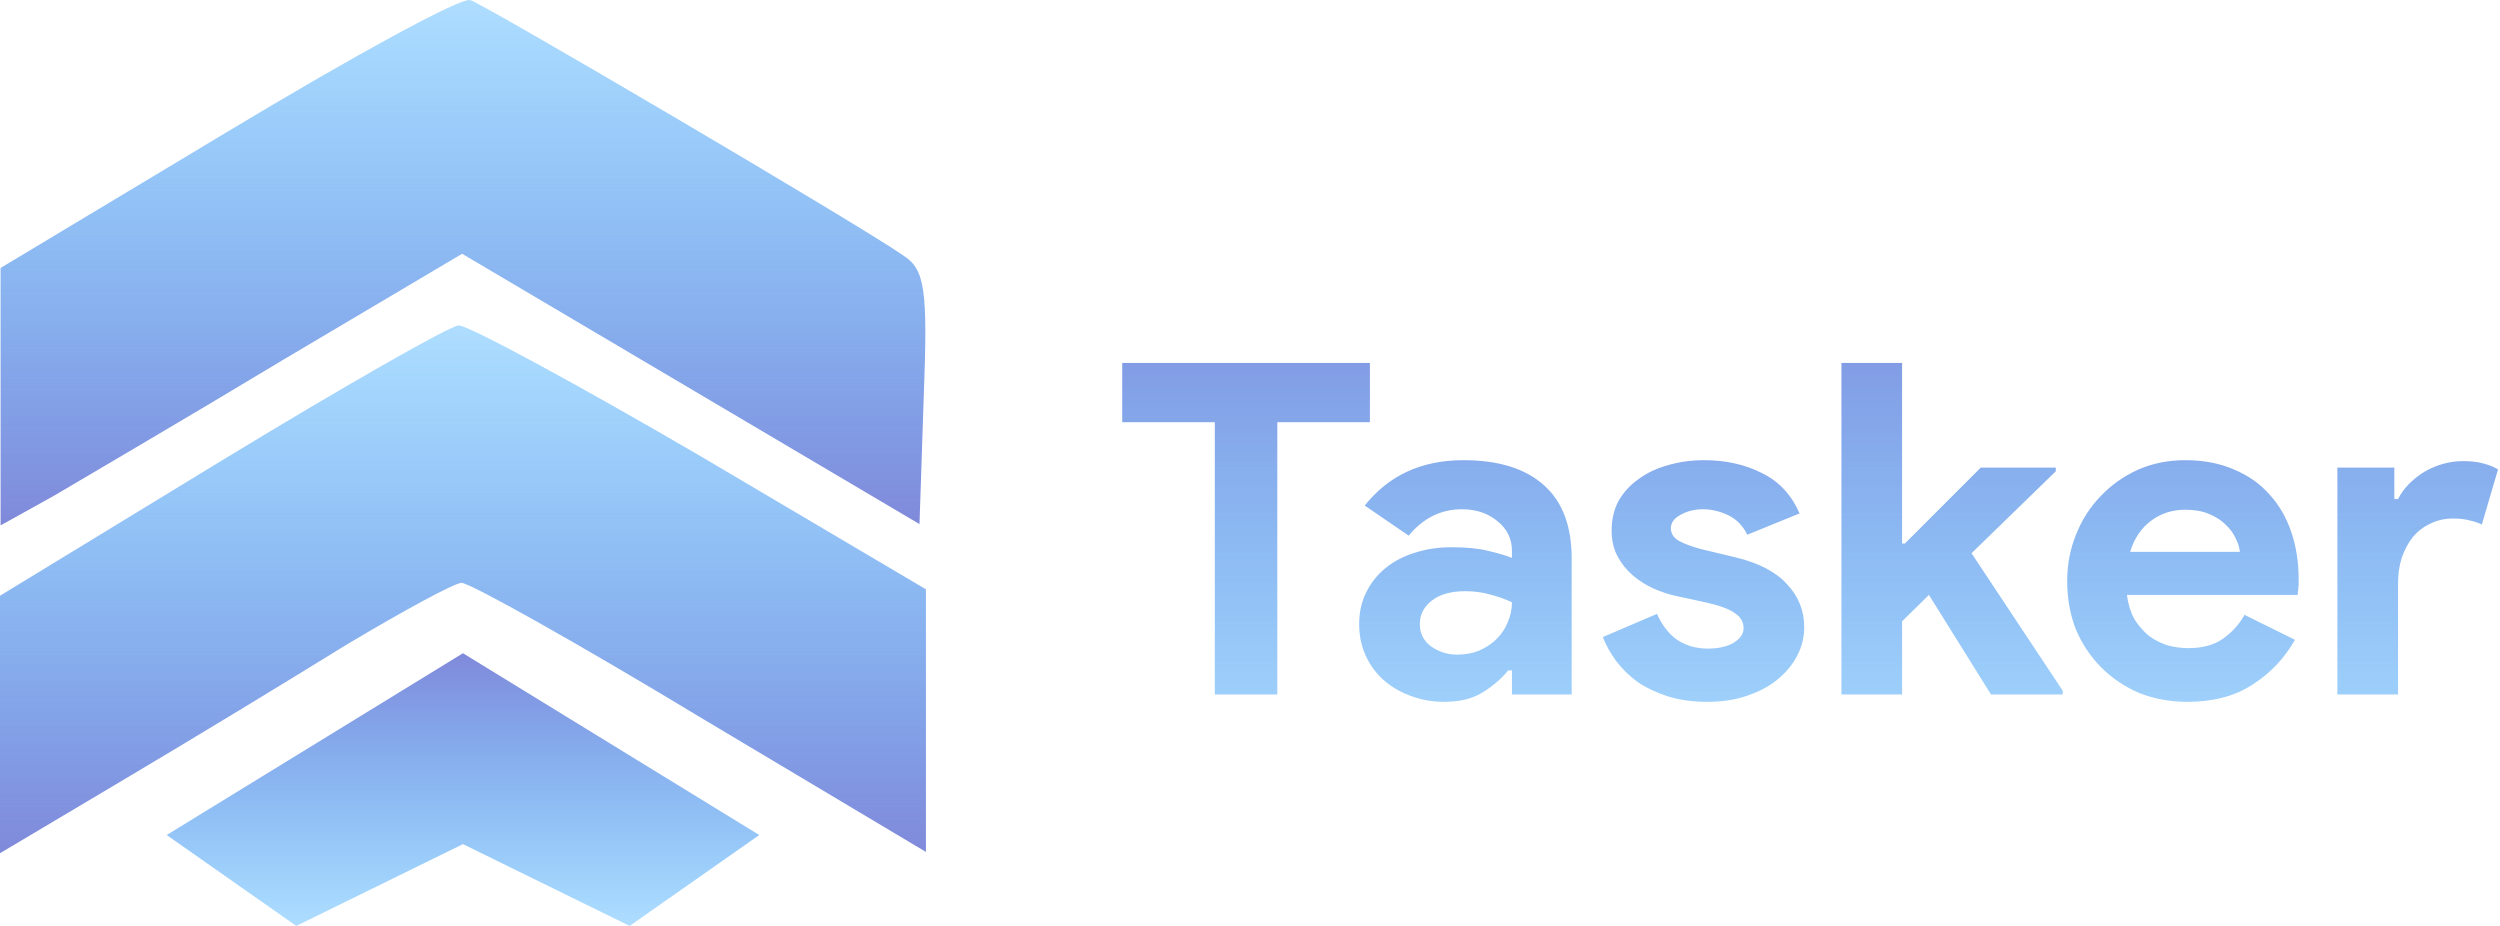
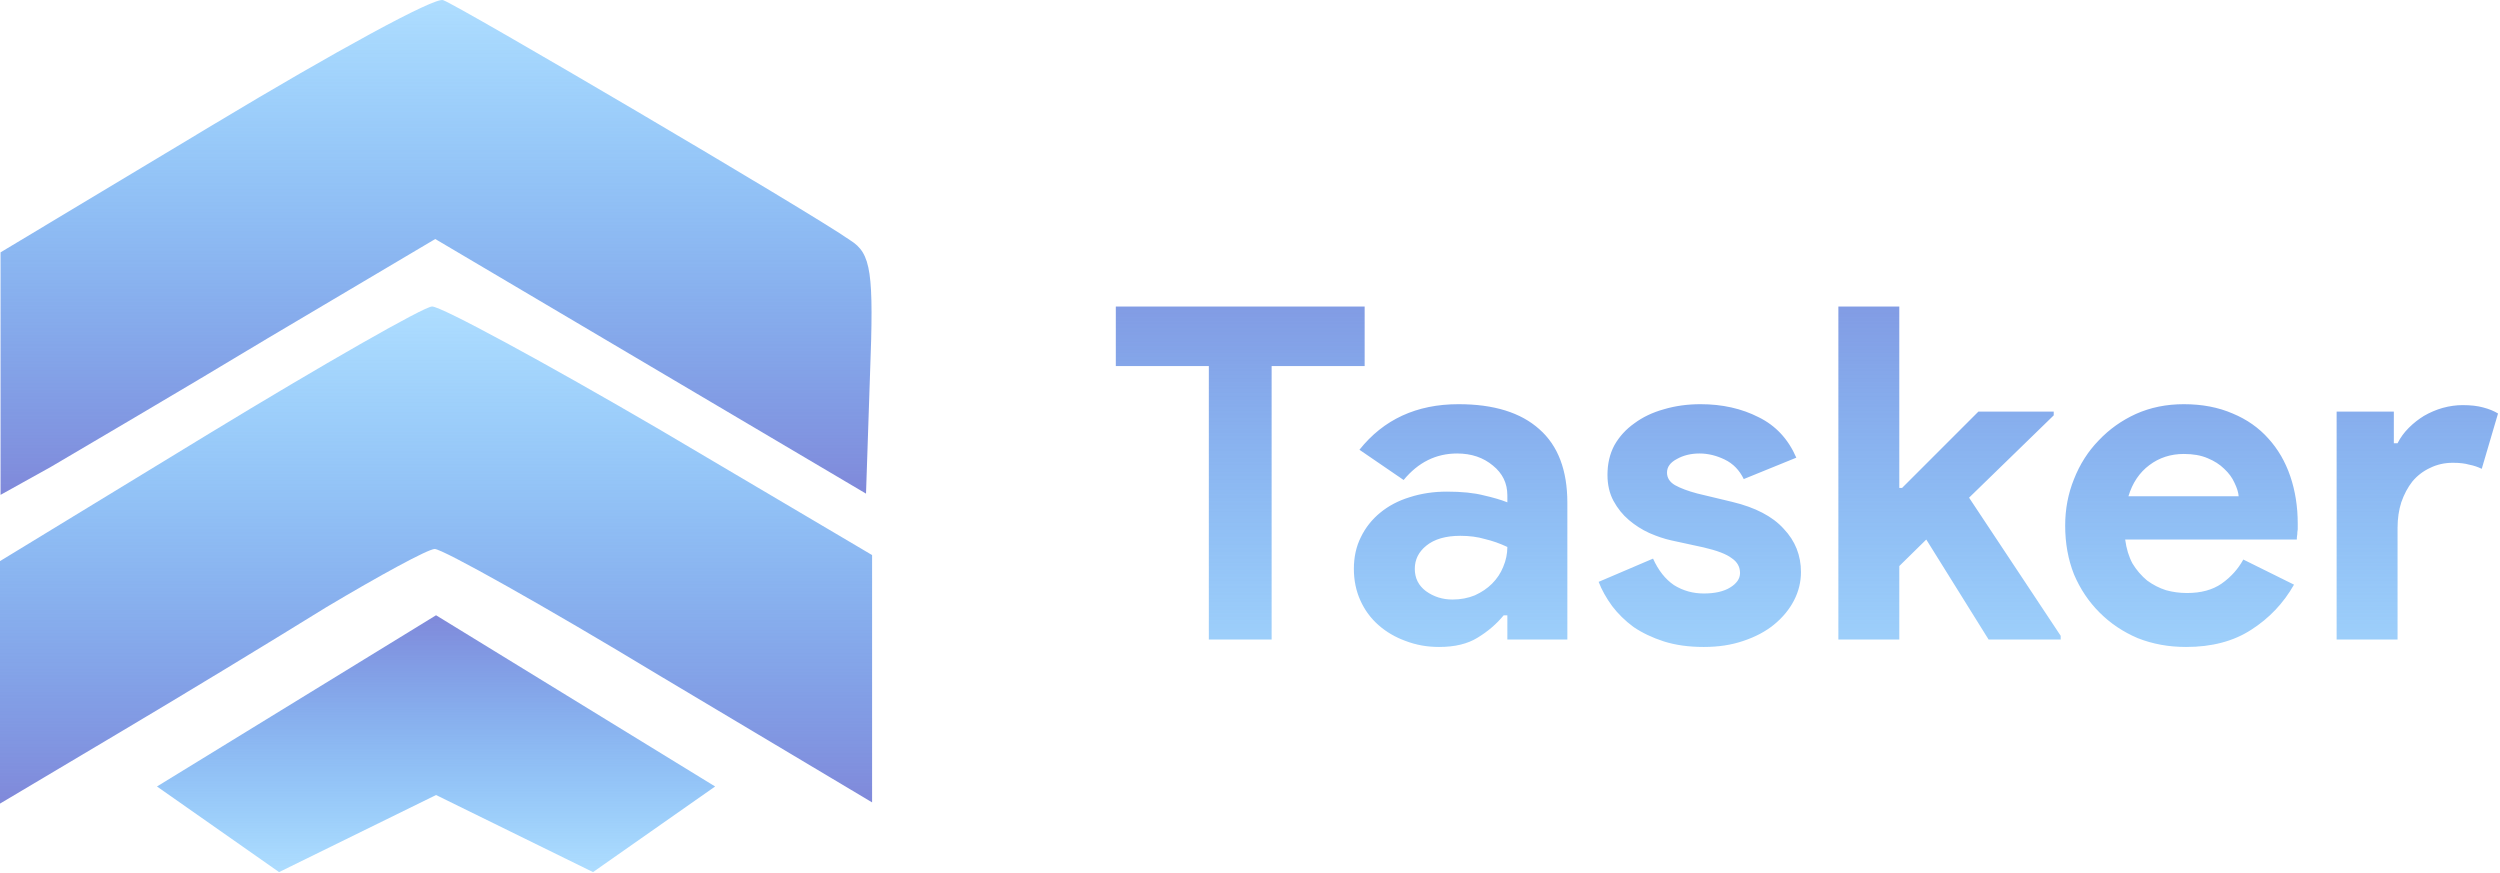
- <svg xmlns="http://www.w3.org/2000/svg" width="108" height="40" viewBox="0 0 108 40" fill="none">
-   <path d="M9.843 5.68L0.025 11.575V17.136V22.697L2.328 21.418C3.54 20.695 8.025 18.081 12.267 15.523L19.964 10.963L29.843 16.802L39.722 22.641L39.904 17.192C40.086 12.465 39.964 11.63 38.995 11.019C37.176 9.74 20.995 0.23 20.328 0.008C19.964 -0.159 15.298 2.399 9.843 5.68Z" fill="url(#paint0_linear_93_298)" />
-   <path d="M9.576 19.897L0 25.736V31.297V36.858L5.333 33.689C8.242 31.965 12.546 29.351 14.97 27.849C17.394 26.404 19.636 25.18 19.939 25.18C20.303 25.18 24.97 27.794 30.303 31.019L40 36.803V31.131V25.458L30.303 19.73C24.97 16.616 20.242 14.058 19.818 14.058C19.454 14.058 14.788 16.727 9.576 19.897Z" fill="url(#paint1_linear_93_298)" />
-   <path d="M7.2 36.073L20 28.219L32.8 36.073L27.2 40L20 36.466L12.8 40L7.2 36.073Z" fill="url(#paint2_linear_93_298)" />
-   <path d="M52.48 30V18.24H48.48V15.68H59.18V18.24H55.18V30H52.48ZM65.316 28.96H65.156C64.85 29.333 64.476 29.653 64.036 29.92C63.61 30.187 63.056 30.32 62.376 30.32C61.87 30.32 61.39 30.233 60.936 30.06C60.496 29.9 60.11 29.673 59.776 29.38C59.443 29.087 59.183 28.733 58.996 28.32C58.81 27.907 58.716 27.453 58.716 26.96C58.716 26.453 58.816 26 59.016 25.6C59.216 25.187 59.496 24.833 59.856 24.54C60.216 24.247 60.636 24.027 61.116 23.88C61.61 23.72 62.143 23.64 62.716 23.64C63.356 23.64 63.883 23.693 64.296 23.8C64.71 23.893 65.05 23.993 65.316 24.1V23.8C65.316 23.28 65.11 22.853 64.696 22.52C64.283 22.173 63.77 22 63.156 22C62.25 22 61.483 22.38 60.856 23.14L58.956 21.84C59.996 20.533 61.416 19.88 63.216 19.88C64.736 19.88 65.896 20.24 66.696 20.96C67.496 21.667 67.896 22.72 67.896 24.12V30H65.316V28.96ZM65.316 26.02C65.01 25.873 64.69 25.76 64.356 25.68C64.036 25.587 63.683 25.54 63.296 25.54C62.67 25.54 62.183 25.68 61.836 25.96C61.503 26.227 61.336 26.56 61.336 26.96C61.336 27.36 61.496 27.68 61.816 27.92C62.15 28.16 62.53 28.28 62.956 28.28C63.303 28.28 63.623 28.22 63.916 28.1C64.21 27.967 64.456 27.8 64.656 27.6C64.87 27.387 65.03 27.147 65.136 26.88C65.256 26.6 65.316 26.313 65.316 26.02ZM73.762 30.32C73.122 30.32 72.548 30.24 72.042 30.08C71.548 29.92 71.115 29.713 70.742 29.46C70.382 29.193 70.075 28.893 69.822 28.56C69.568 28.213 69.375 27.867 69.242 27.52L71.582 26.52C71.808 27.027 72.108 27.407 72.482 27.66C72.868 27.9 73.295 28.02 73.762 28.02C74.242 28.02 74.622 27.933 74.902 27.76C75.182 27.587 75.322 27.38 75.322 27.14C75.322 26.873 75.202 26.66 74.962 26.5C74.735 26.327 74.335 26.173 73.762 26.04L72.382 25.74C72.075 25.673 71.755 25.567 71.422 25.42C71.102 25.273 70.808 25.087 70.542 24.86C70.275 24.633 70.055 24.36 69.882 24.04C69.708 23.72 69.622 23.347 69.622 22.92C69.622 22.44 69.722 22.013 69.922 21.64C70.135 21.267 70.422 20.953 70.782 20.7C71.142 20.433 71.562 20.233 72.042 20.1C72.535 19.953 73.062 19.88 73.622 19.88C74.555 19.88 75.388 20.067 76.122 20.44C76.855 20.8 77.395 21.38 77.742 22.18L75.482 23.1C75.295 22.713 75.022 22.433 74.662 22.26C74.302 22.087 73.942 22 73.582 22C73.208 22 72.882 22.08 72.602 22.24C72.322 22.387 72.182 22.58 72.182 22.82C72.182 23.047 72.295 23.227 72.522 23.36C72.762 23.493 73.082 23.613 73.482 23.72L74.982 24.08C75.982 24.32 76.722 24.707 77.202 25.24C77.695 25.76 77.942 26.38 77.942 27.1C77.942 27.527 77.842 27.933 77.642 28.32C77.442 28.707 77.155 29.053 76.782 29.36C76.422 29.653 75.982 29.887 75.462 30.06C74.955 30.233 74.388 30.32 73.762 30.32ZM79.55 15.68H82.17V23.48H82.29L85.57 20.2H88.81V20.36L85.17 23.9L89.11 29.84V30H86.01L83.33 25.7L82.17 26.84V30H79.55V15.68ZM99.142 27.64C98.689 28.44 98.076 29.087 97.302 29.58C96.542 30.073 95.609 30.32 94.502 30.32C93.755 30.32 93.062 30.193 92.422 29.94C91.796 29.673 91.249 29.307 90.782 28.84C90.316 28.373 89.949 27.827 89.682 27.2C89.429 26.56 89.302 25.86 89.302 25.1C89.302 24.393 89.429 23.727 89.682 23.1C89.936 22.46 90.289 21.907 90.742 21.44C91.195 20.96 91.729 20.58 92.342 20.3C92.969 20.02 93.656 19.88 94.402 19.88C95.189 19.88 95.889 20.013 96.502 20.28C97.115 20.533 97.629 20.893 98.042 21.36C98.456 21.813 98.769 22.353 98.982 22.98C99.195 23.607 99.302 24.287 99.302 25.02C99.302 25.113 99.302 25.193 99.302 25.26C99.289 25.34 99.282 25.413 99.282 25.48C99.269 25.547 99.262 25.62 99.262 25.7H91.882C91.936 26.1 92.042 26.447 92.202 26.74C92.376 27.02 92.582 27.26 92.822 27.46C93.076 27.647 93.349 27.787 93.642 27.88C93.936 27.96 94.236 28 94.542 28C95.142 28 95.635 27.867 96.022 27.6C96.422 27.32 96.736 26.973 96.962 26.56L99.142 27.64ZM96.762 23.84C96.749 23.667 96.689 23.473 96.582 23.26C96.489 23.047 96.342 22.847 96.142 22.66C95.956 22.473 95.716 22.32 95.422 22.2C95.142 22.08 94.802 22.02 94.402 22.02C93.842 22.02 93.349 22.18 92.922 22.5C92.496 22.82 92.195 23.267 92.022 23.84H96.762ZM100.975 20.2H103.435V21.56H103.595C103.715 21.32 103.875 21.1 104.075 20.9C104.275 20.7 104.495 20.527 104.735 20.38C104.989 20.233 105.255 20.12 105.535 20.04C105.829 19.96 106.115 19.92 106.395 19.92C106.742 19.92 107.035 19.953 107.275 20.02C107.529 20.087 107.742 20.173 107.915 20.28L107.215 22.66C107.055 22.58 106.875 22.52 106.675 22.48C106.489 22.427 106.255 22.4 105.975 22.4C105.615 22.4 105.289 22.473 104.995 22.62C104.702 22.753 104.449 22.947 104.235 23.2C104.035 23.453 103.875 23.753 103.755 24.1C103.649 24.433 103.595 24.8 103.595 25.2V30H100.975V20.2Z" fill="url(#paint3_linear_93_298)" />
+ <svg xmlns="http://www.w3.org/2000/svg" width="86" height="30" viewBox="0 0 86 30" fill="none">
+   <path d="M7.382 4.26L0.019 8.681V12.852V17.023L1.746 16.063C2.655 15.521 6.019 13.561 9.2 11.642L14.973 8.222L22.382 12.602L29.791 16.981L29.928 12.894C30.064 9.348 29.973 8.723 29.246 8.264C27.882 7.305 15.746 0.173 15.246 0.006C14.973 -0.119 11.473 1.799 7.382 4.26Z" fill="url(#paint0_linear_565_719)" />
+   <path d="M7.182 14.923L0 19.302V23.473V27.644L4 25.266C6.182 23.974 9.409 22.013 11.227 20.887C13.046 19.803 14.727 18.885 14.954 18.885C15.227 18.885 18.727 20.845 22.727 23.264L30 27.602V23.348V19.094L22.727 14.798C18.727 12.462 15.182 10.543 14.864 10.543C14.591 10.543 11.091 12.545 7.182 14.923Z" fill="url(#paint1_linear_565_719)" />
+   <path d="M5.4 27.055L15 21.165L24.6 27.055L20.4 30L15 27.349L9.6 30L5.4 27.055Z" fill="url(#paint2_linear_565_719)" />
+   <path d="M41.584 22V12.592H38.384V10.544H46.944V12.592H43.744V22H41.584ZM51.853 21.168H51.725C51.48 21.467 51.181 21.723 50.829 21.936C50.488 22.149 50.045 22.256 49.501 22.256C49.096 22.256 48.712 22.187 48.349 22.048C47.997 21.92 47.688 21.739 47.421 21.504C47.154 21.269 46.946 20.987 46.797 20.656C46.648 20.325 46.573 19.963 46.573 19.568C46.573 19.163 46.653 18.8 46.813 18.48C46.973 18.149 47.197 17.867 47.485 17.632C47.773 17.397 48.109 17.221 48.493 17.104C48.888 16.976 49.314 16.912 49.773 16.912C50.285 16.912 50.706 16.955 51.037 17.04C51.368 17.115 51.64 17.195 51.853 17.28V17.04C51.853 16.624 51.688 16.283 51.357 16.016C51.026 15.739 50.616 15.6 50.125 15.6C49.4 15.6 48.786 15.904 48.285 16.512L46.765 15.472C47.597 14.427 48.733 13.904 50.173 13.904C51.389 13.904 52.317 14.192 52.957 14.768C53.597 15.333 53.917 16.176 53.917 17.296V22H51.853V21.168ZM51.853 18.816C51.608 18.699 51.352 18.608 51.085 18.544C50.829 18.469 50.546 18.432 50.237 18.432C49.736 18.432 49.346 18.544 49.069 18.768C48.802 18.981 48.669 19.248 48.669 19.568C48.669 19.888 48.797 20.144 49.053 20.336C49.32 20.528 49.624 20.624 49.965 20.624C50.242 20.624 50.498 20.576 50.733 20.48C50.968 20.373 51.165 20.24 51.325 20.08C51.496 19.909 51.624 19.717 51.709 19.504C51.805 19.28 51.853 19.051 51.853 18.816ZM58.609 22.256C58.097 22.256 57.639 22.192 57.233 22.064C56.839 21.936 56.492 21.771 56.193 21.568C55.905 21.355 55.66 21.115 55.457 20.848C55.255 20.571 55.1 20.293 54.993 20.016L56.865 19.216C57.047 19.621 57.287 19.925 57.585 20.128C57.895 20.32 58.236 20.416 58.609 20.416C58.993 20.416 59.297 20.347 59.521 20.208C59.745 20.069 59.857 19.904 59.857 19.712C59.857 19.499 59.761 19.328 59.569 19.2C59.388 19.061 59.068 18.939 58.609 18.832L57.505 18.592C57.26 18.539 57.004 18.453 56.737 18.336C56.481 18.219 56.247 18.069 56.033 17.888C55.82 17.707 55.644 17.488 55.505 17.232C55.367 16.976 55.297 16.677 55.297 16.336C55.297 15.952 55.377 15.611 55.537 15.312C55.708 15.013 55.937 14.763 56.225 14.56C56.513 14.347 56.849 14.187 57.233 14.08C57.628 13.963 58.049 13.904 58.497 13.904C59.244 13.904 59.911 14.053 60.497 14.352C61.084 14.64 61.516 15.104 61.793 15.744L59.985 16.48C59.836 16.171 59.617 15.947 59.329 15.808C59.041 15.669 58.753 15.6 58.465 15.6C58.167 15.6 57.905 15.664 57.681 15.792C57.457 15.909 57.345 16.064 57.345 16.256C57.345 16.437 57.436 16.581 57.617 16.688C57.809 16.795 58.065 16.891 58.385 16.976L59.585 17.264C60.385 17.456 60.977 17.765 61.361 18.192C61.756 18.608 61.953 19.104 61.953 19.68C61.953 20.021 61.873 20.347 61.713 20.656C61.553 20.965 61.324 21.243 61.025 21.488C60.737 21.723 60.385 21.909 59.969 22.048C59.564 22.187 59.111 22.256 58.609 22.256ZM63.24 10.544H65.336V16.784H65.432L68.056 14.16H70.648V14.288L67.736 17.12L70.888 21.872V22H68.408L66.264 18.56L65.336 19.472V22H63.24V10.544ZM78.914 20.112C78.551 20.752 78.06 21.269 77.442 21.664C76.834 22.059 76.087 22.256 75.202 22.256C74.604 22.256 74.05 22.155 73.538 21.952C73.036 21.739 72.599 21.445 72.226 21.072C71.852 20.699 71.559 20.261 71.346 19.76C71.143 19.248 71.042 18.688 71.042 18.08C71.042 17.515 71.143 16.981 71.346 16.48C71.548 15.968 71.831 15.525 72.194 15.152C72.556 14.768 72.983 14.464 73.474 14.24C73.975 14.016 74.524 13.904 75.122 13.904C75.751 13.904 76.311 14.011 76.802 14.224C77.292 14.427 77.703 14.715 78.034 15.088C78.364 15.451 78.615 15.883 78.786 16.384C78.956 16.885 79.042 17.429 79.042 18.016C79.042 18.091 79.042 18.155 79.042 18.208C79.031 18.272 79.026 18.331 79.026 18.384C79.015 18.437 79.01 18.496 79.01 18.56H73.106C73.148 18.88 73.234 19.157 73.362 19.392C73.5 19.616 73.666 19.808 73.858 19.968C74.06 20.117 74.279 20.229 74.514 20.304C74.748 20.368 74.988 20.4 75.234 20.4C75.714 20.4 76.108 20.293 76.418 20.08C76.738 19.856 76.988 19.579 77.17 19.248L78.914 20.112ZM77.01 17.072C76.999 16.933 76.951 16.779 76.866 16.608C76.791 16.437 76.674 16.277 76.514 16.128C76.364 15.979 76.172 15.856 75.938 15.76C75.714 15.664 75.442 15.616 75.122 15.616C74.674 15.616 74.279 15.744 73.938 16C73.596 16.256 73.356 16.613 73.218 17.072H77.01ZM80.38 14.16H82.348V15.248H82.476C82.572 15.056 82.7 14.88 82.86 14.72C83.02 14.56 83.196 14.421 83.388 14.304C83.591 14.187 83.804 14.096 84.028 14.032C84.263 13.968 84.492 13.936 84.716 13.936C84.994 13.936 85.228 13.963 85.42 14.016C85.623 14.069 85.794 14.139 85.932 14.224L85.372 16.128C85.244 16.064 85.1 16.016 84.94 15.984C84.791 15.941 84.604 15.92 84.38 15.92C84.092 15.92 83.831 15.979 83.596 16.096C83.362 16.203 83.159 16.357 82.988 16.56C82.828 16.763 82.7 17.003 82.604 17.28C82.519 17.547 82.476 17.84 82.476 18.16V22H80.38V14.16Z" fill="url(#paint3_linear_565_719)" />
  <defs>
-     <linearGradient id="paint0_linear_93_298" x1="20" y1="22.697" x2="20" y2="-7.43866e-05" gradientUnits="userSpaceOnUse">
+     <linearGradient id="paint0_linear_565_719" x1="15" y1="17.023" x2="15" y2="-0" gradientUnits="userSpaceOnUse">
      <stop stop-color="#8089DA" />
      <stop offset="1" stop-color="#35AAFE" stop-opacity="0.4" />
    </linearGradient>
-     <linearGradient id="paint1_linear_93_298" x1="20" y1="36.858" x2="20" y2="14.058" gradientUnits="userSpaceOnUse">
+     <linearGradient id="paint1_linear_565_719" x1="15" y1="27.644" x2="15" y2="10.543" gradientUnits="userSpaceOnUse">
      <stop stop-color="#8089DA" />
      <stop offset="1" stop-color="#35AAFE" stop-opacity="0.4" />
    </linearGradient>
-     <linearGradient id="paint2_linear_93_298" x1="20" y1="28.219" x2="20" y2="40" gradientUnits="userSpaceOnUse">
+     <linearGradient id="paint2_linear_565_719" x1="15" y1="21.165" x2="15" y2="30" gradientUnits="userSpaceOnUse">
      <stop stop-color="#8089DA" />
      <stop offset="1" stop-color="#35AAFE" stop-opacity="0.4" />
    </linearGradient>
-     <linearGradient id="paint3_linear_93_298" x1="78" y1="11" x2="78" y2="35" gradientUnits="userSpaceOnUse">
+     <linearGradient id="paint3_linear_565_719" x1="62" y1="7" x2="62" y2="26" gradientUnits="userSpaceOnUse">
      <stop stop-color="#8089DA" />
      <stop offset="1" stop-color="#35AAFE" stop-opacity="0.4" />
    </linearGradient>
  </defs>
</svg>
